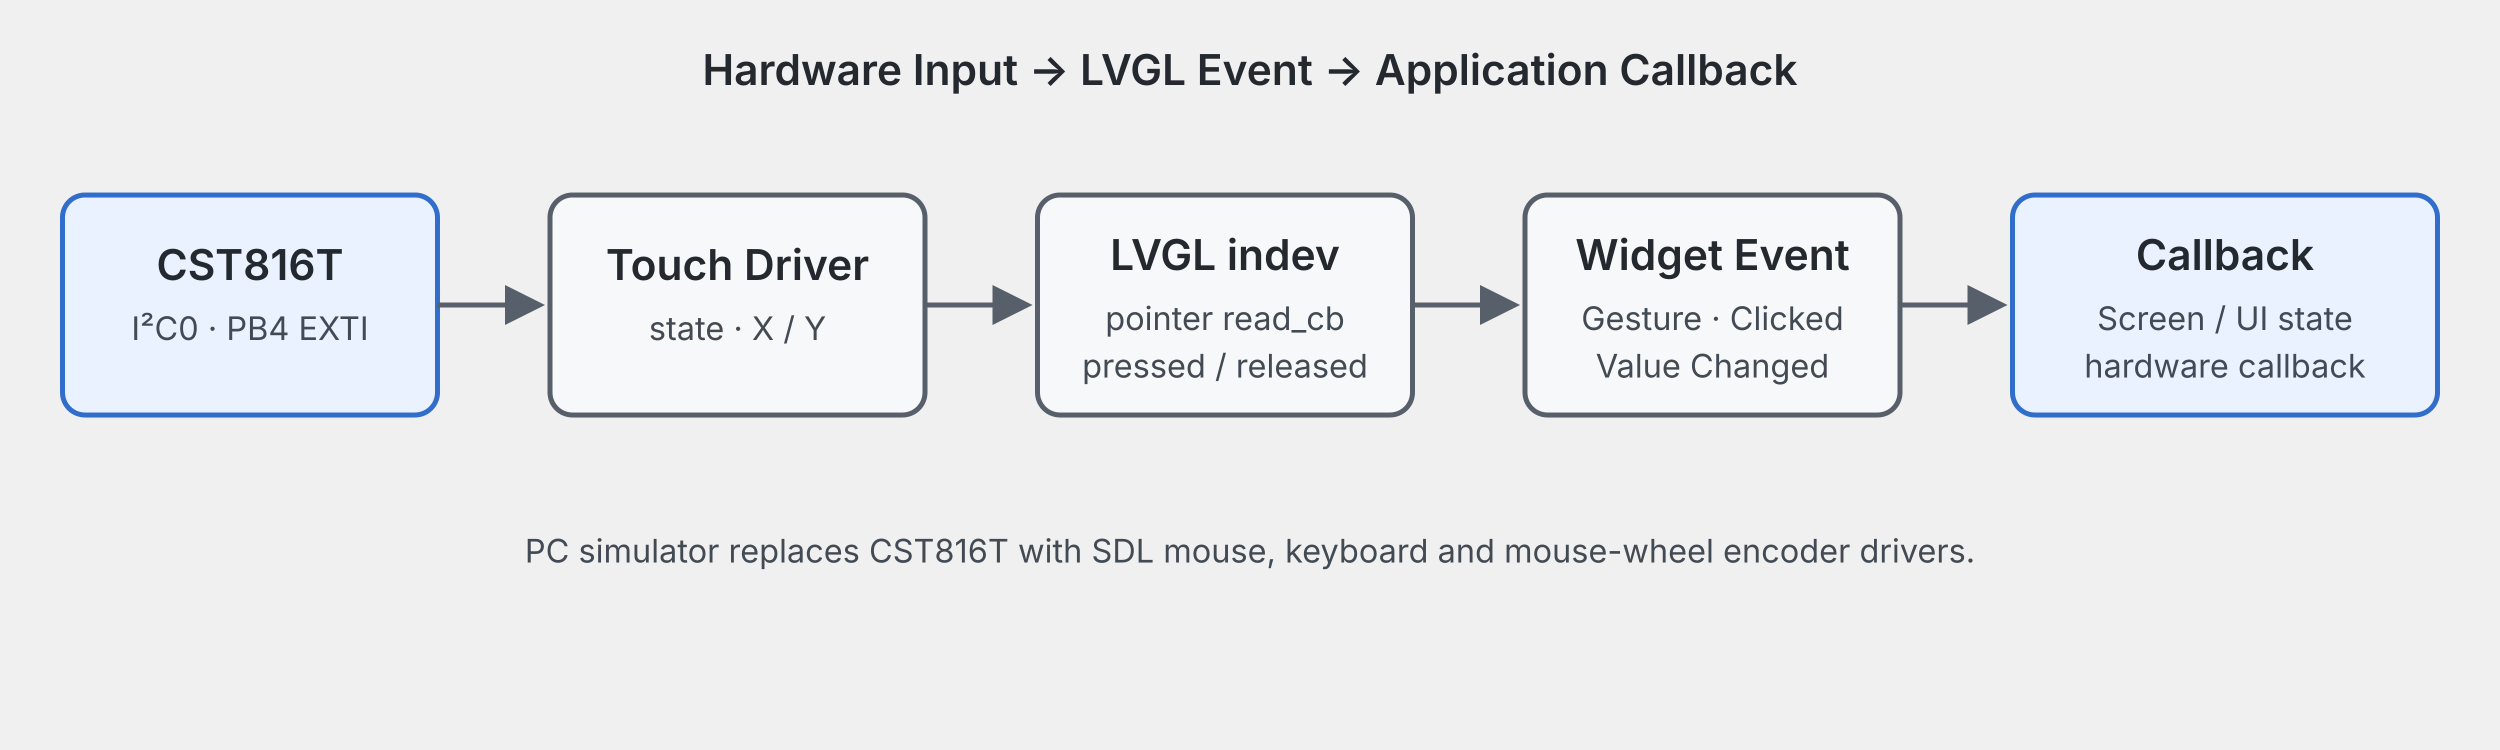
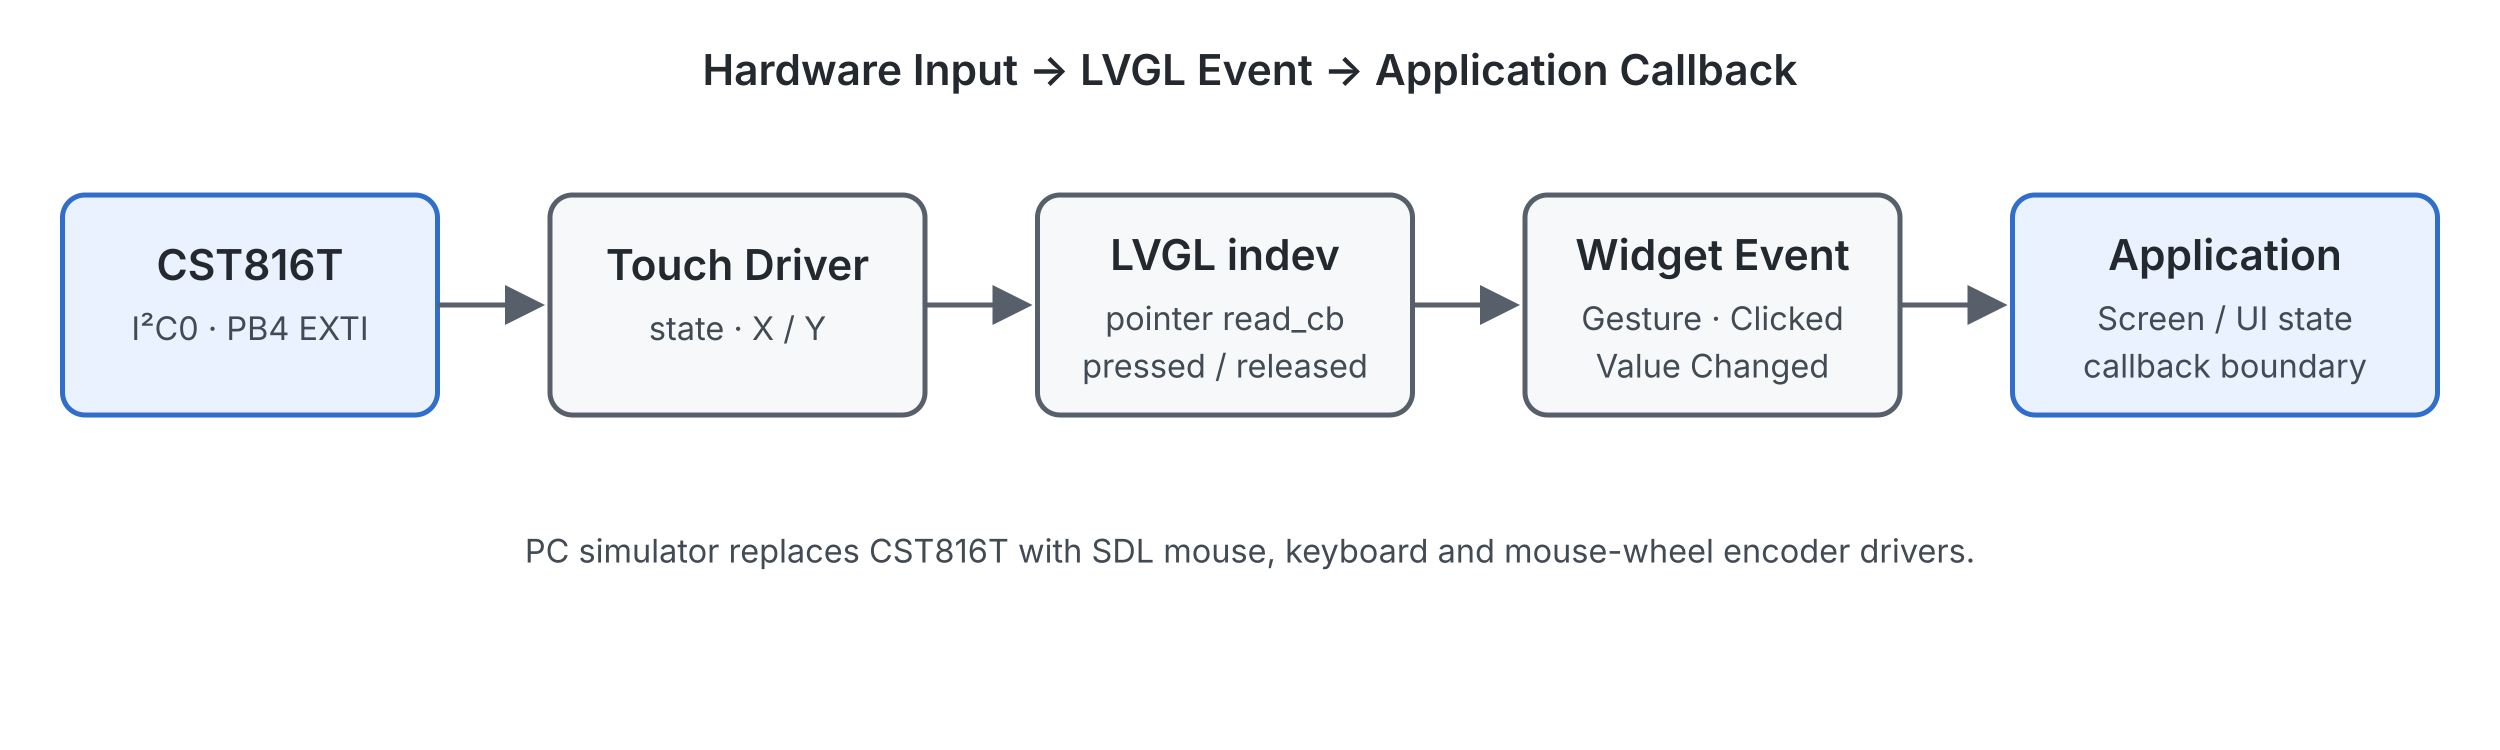
<svg xmlns="http://www.w3.org/2000/svg" width="1000" height="300" viewBox="0 0 1000 300" role="img" aria-labelledby="title desc">
  <defs>
    <marker id="arrow" markerWidth="8" markerHeight="8" refX="4" refY="4" orient="auto">
      <path d="M0,0 L8,4 L0,8 Z" fill="#57606a" />
    </marker>
  </defs>
  <style>
    .box { fill:#f6f8fa; stroke:#57606a; stroke-width:2; rx:9; }
    .accent { fill:#eaf2ff; stroke:#316dca; stroke-width:2; rx:9; }
    .head { font:600 17px -apple-system,BlinkMacSystemFont,"Segoe UI",sans-serif; fill:#24292f; }
    .text { font:13px -apple-system,BlinkMacSystemFont,"Segoe UI",sans-serif; fill:#424a53; }
    .line { stroke:#57606a; stroke-width:2; marker-end:url(#arrow); }
  </style>
+   <rect width="1000" height="300" fill="#ffffff" />
  <text class="head" x="500" y="34" text-anchor="middle">Hardware Input → LVGL Event → Application Callback</text>
  <rect class="accent" x="25" y="78" width="150" height="88" />
  <text class="head" x="100" y="112" text-anchor="middle">CST816T</text>
  <text class="text" x="100" y="136" text-anchor="middle">I²C0 · PB4 EXTI</text>
  <line class="line" x1="175" y1="122" x2="210" y2="122" />
  <rect class="box" x="220" y="78" width="150" height="88" />
  <text class="head" x="295" y="112" text-anchor="middle">Touch Driver</text>
  <text class="text" x="295" y="136" text-anchor="middle">state · X / Y</text>
  <line class="line" x1="370" y1="122" x2="405" y2="122" />
  <rect class="box" x="415" y="78" width="150" height="88" />
  <text class="head" x="490" y="108" text-anchor="middle">LVGL indev</text>
  <text class="text" x="490" y="132" text-anchor="middle">pointer read_cb</text>
  <text class="text" x="490" y="151" text-anchor="middle">pressed / released</text>
  <line class="line" x1="565" y1="122" x2="600" y2="122" />
  <rect class="box" x="610" y="78" width="150" height="88" />
  <text class="head" x="685" y="108" text-anchor="middle">Widget Event</text>
  <text class="text" x="685" y="132" text-anchor="middle">Gesture · Clicked</text>
  <text class="text" x="685" y="151" text-anchor="middle">Value Changed</text>
  <line class="line" x1="760" y1="122" x2="795" y2="122" />
  <rect class="accent" x="805" y="78" width="170" height="88" />
-   <text class="head" x="890" y="108" text-anchor="middle">Callback</text>
+   <text class="head" x="890" y="108" text-anchor="middle">Application</text>
  <text class="text" x="890" y="132" text-anchor="middle">Screen / UI state</text>
-   <text class="text" x="890" y="151" text-anchor="middle">hardware callback</text>
+   <text class="text" x="890" y="151" text-anchor="middle">callback boundary</text>
  <text class="text" x="500" y="225" text-anchor="middle">PC simulator replaces CST816T with SDL mouse, keyboard and mouse-wheel encoder drivers.</text>
</svg>
